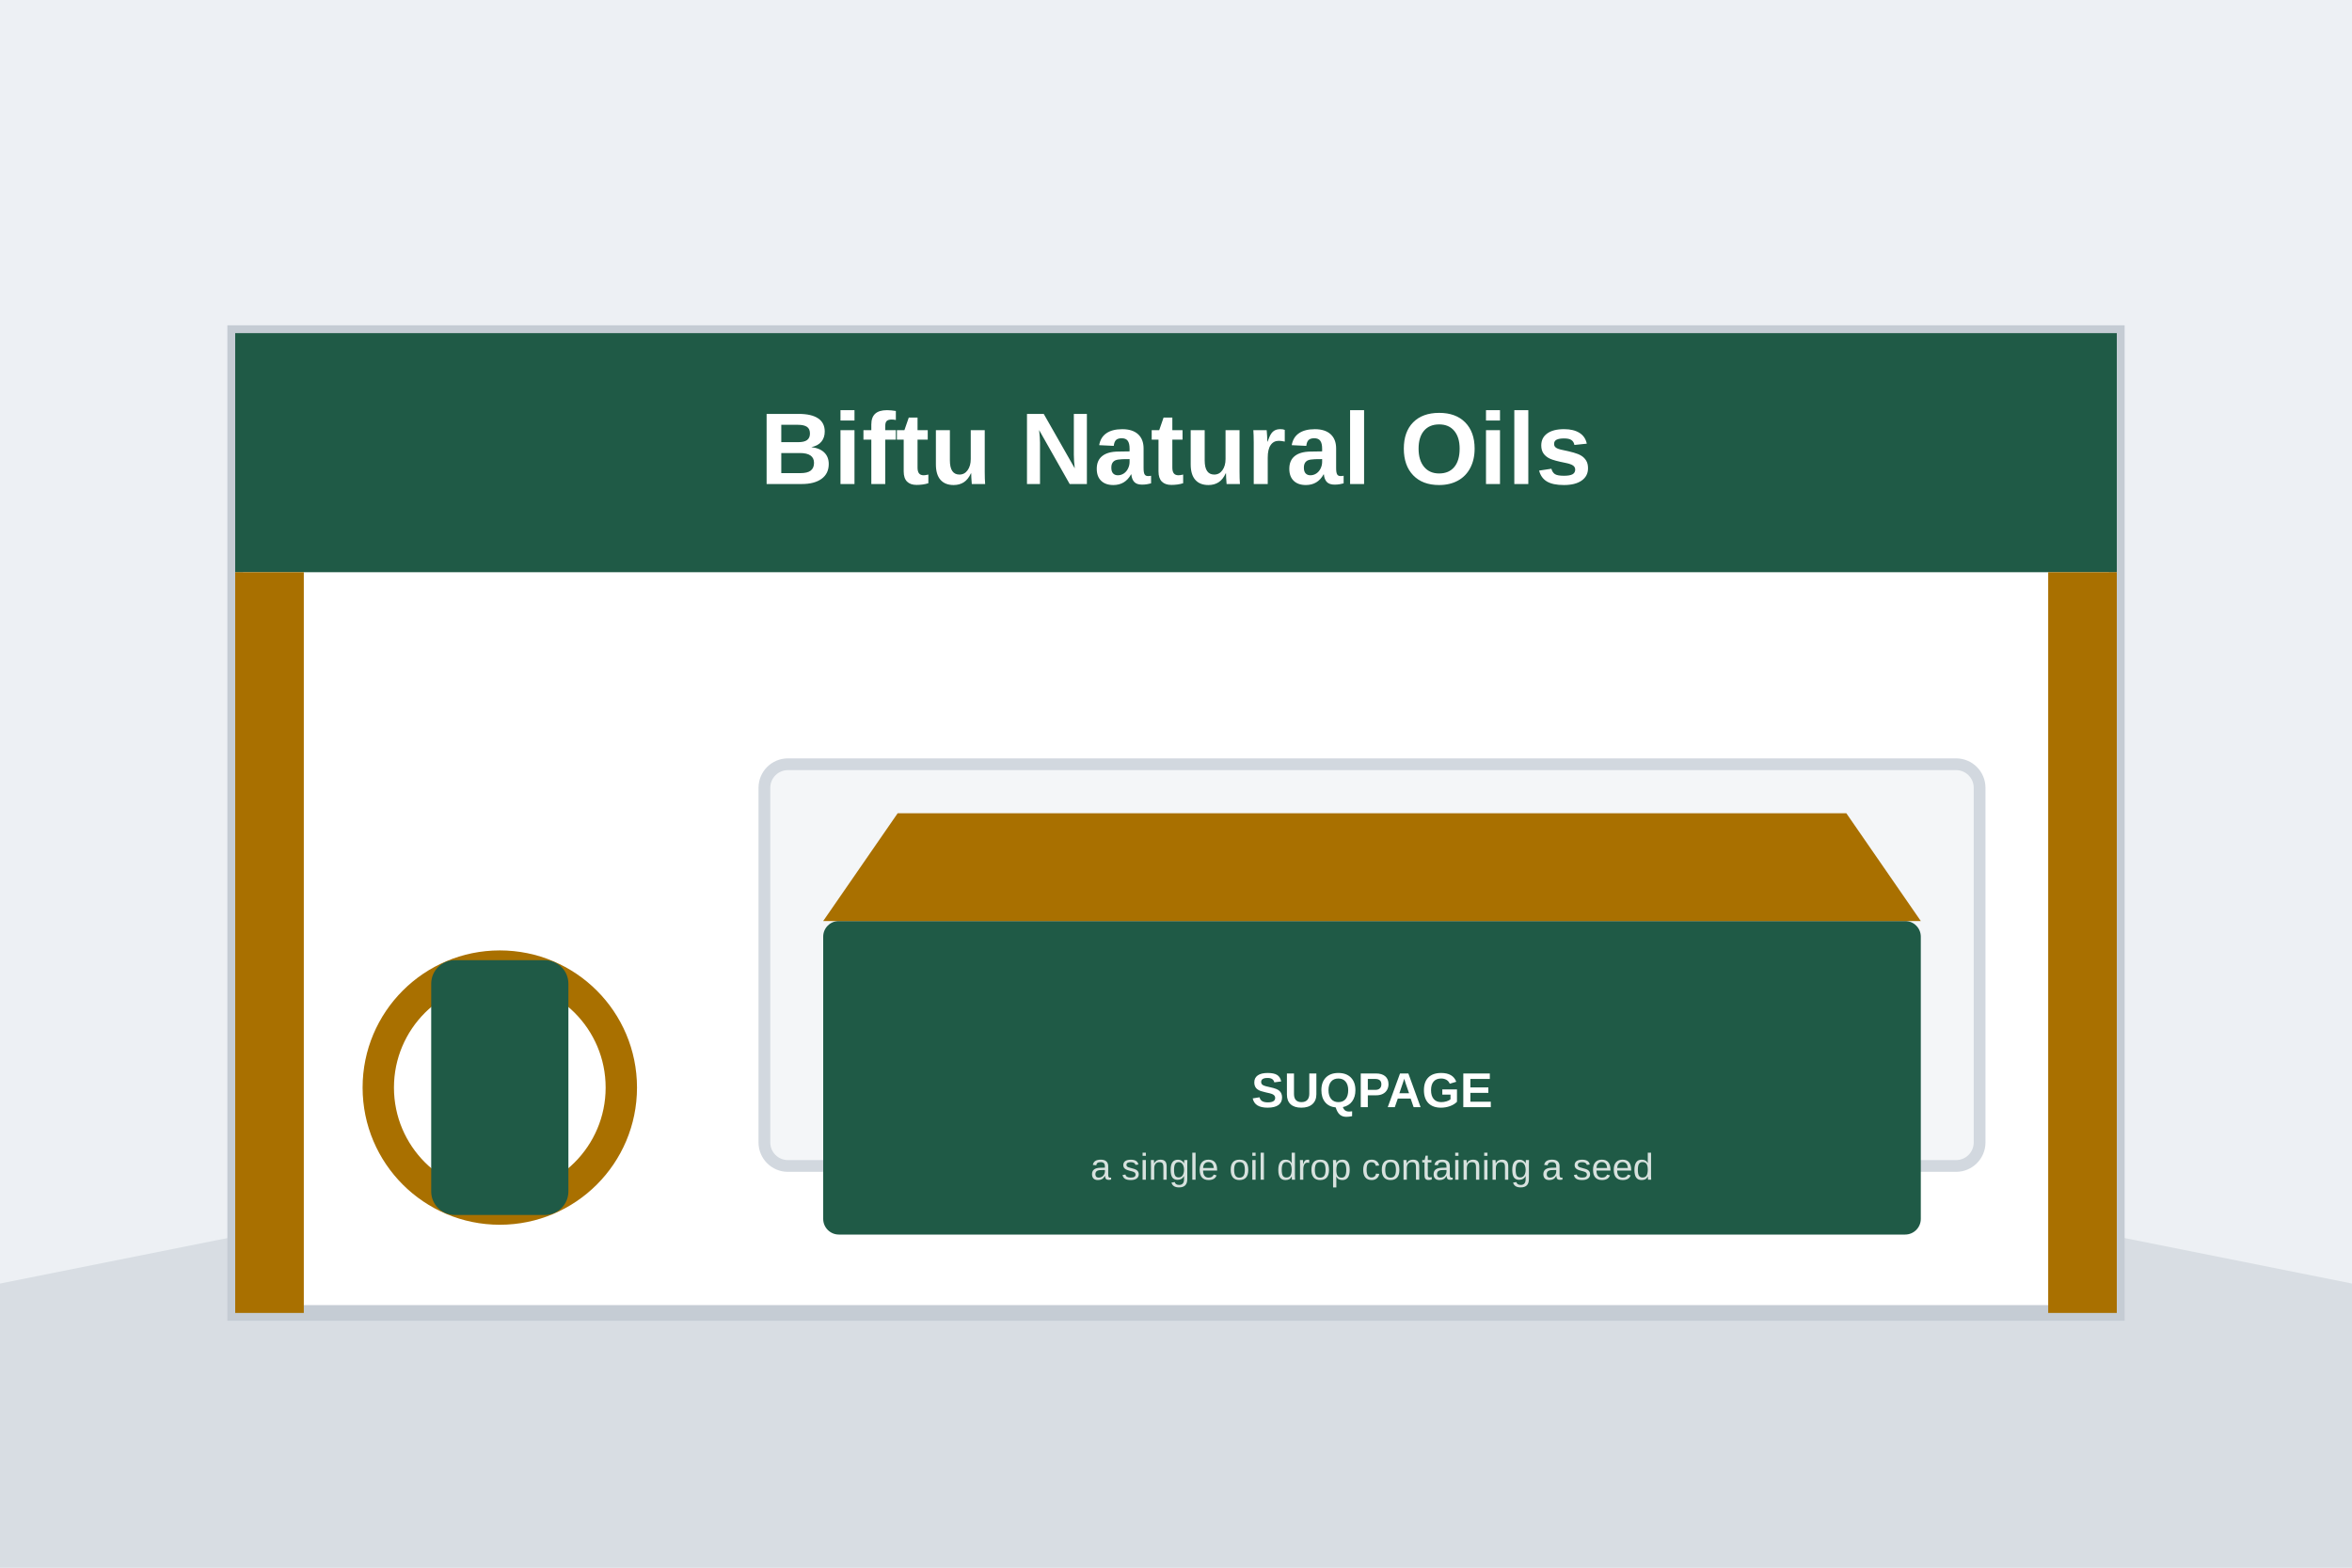
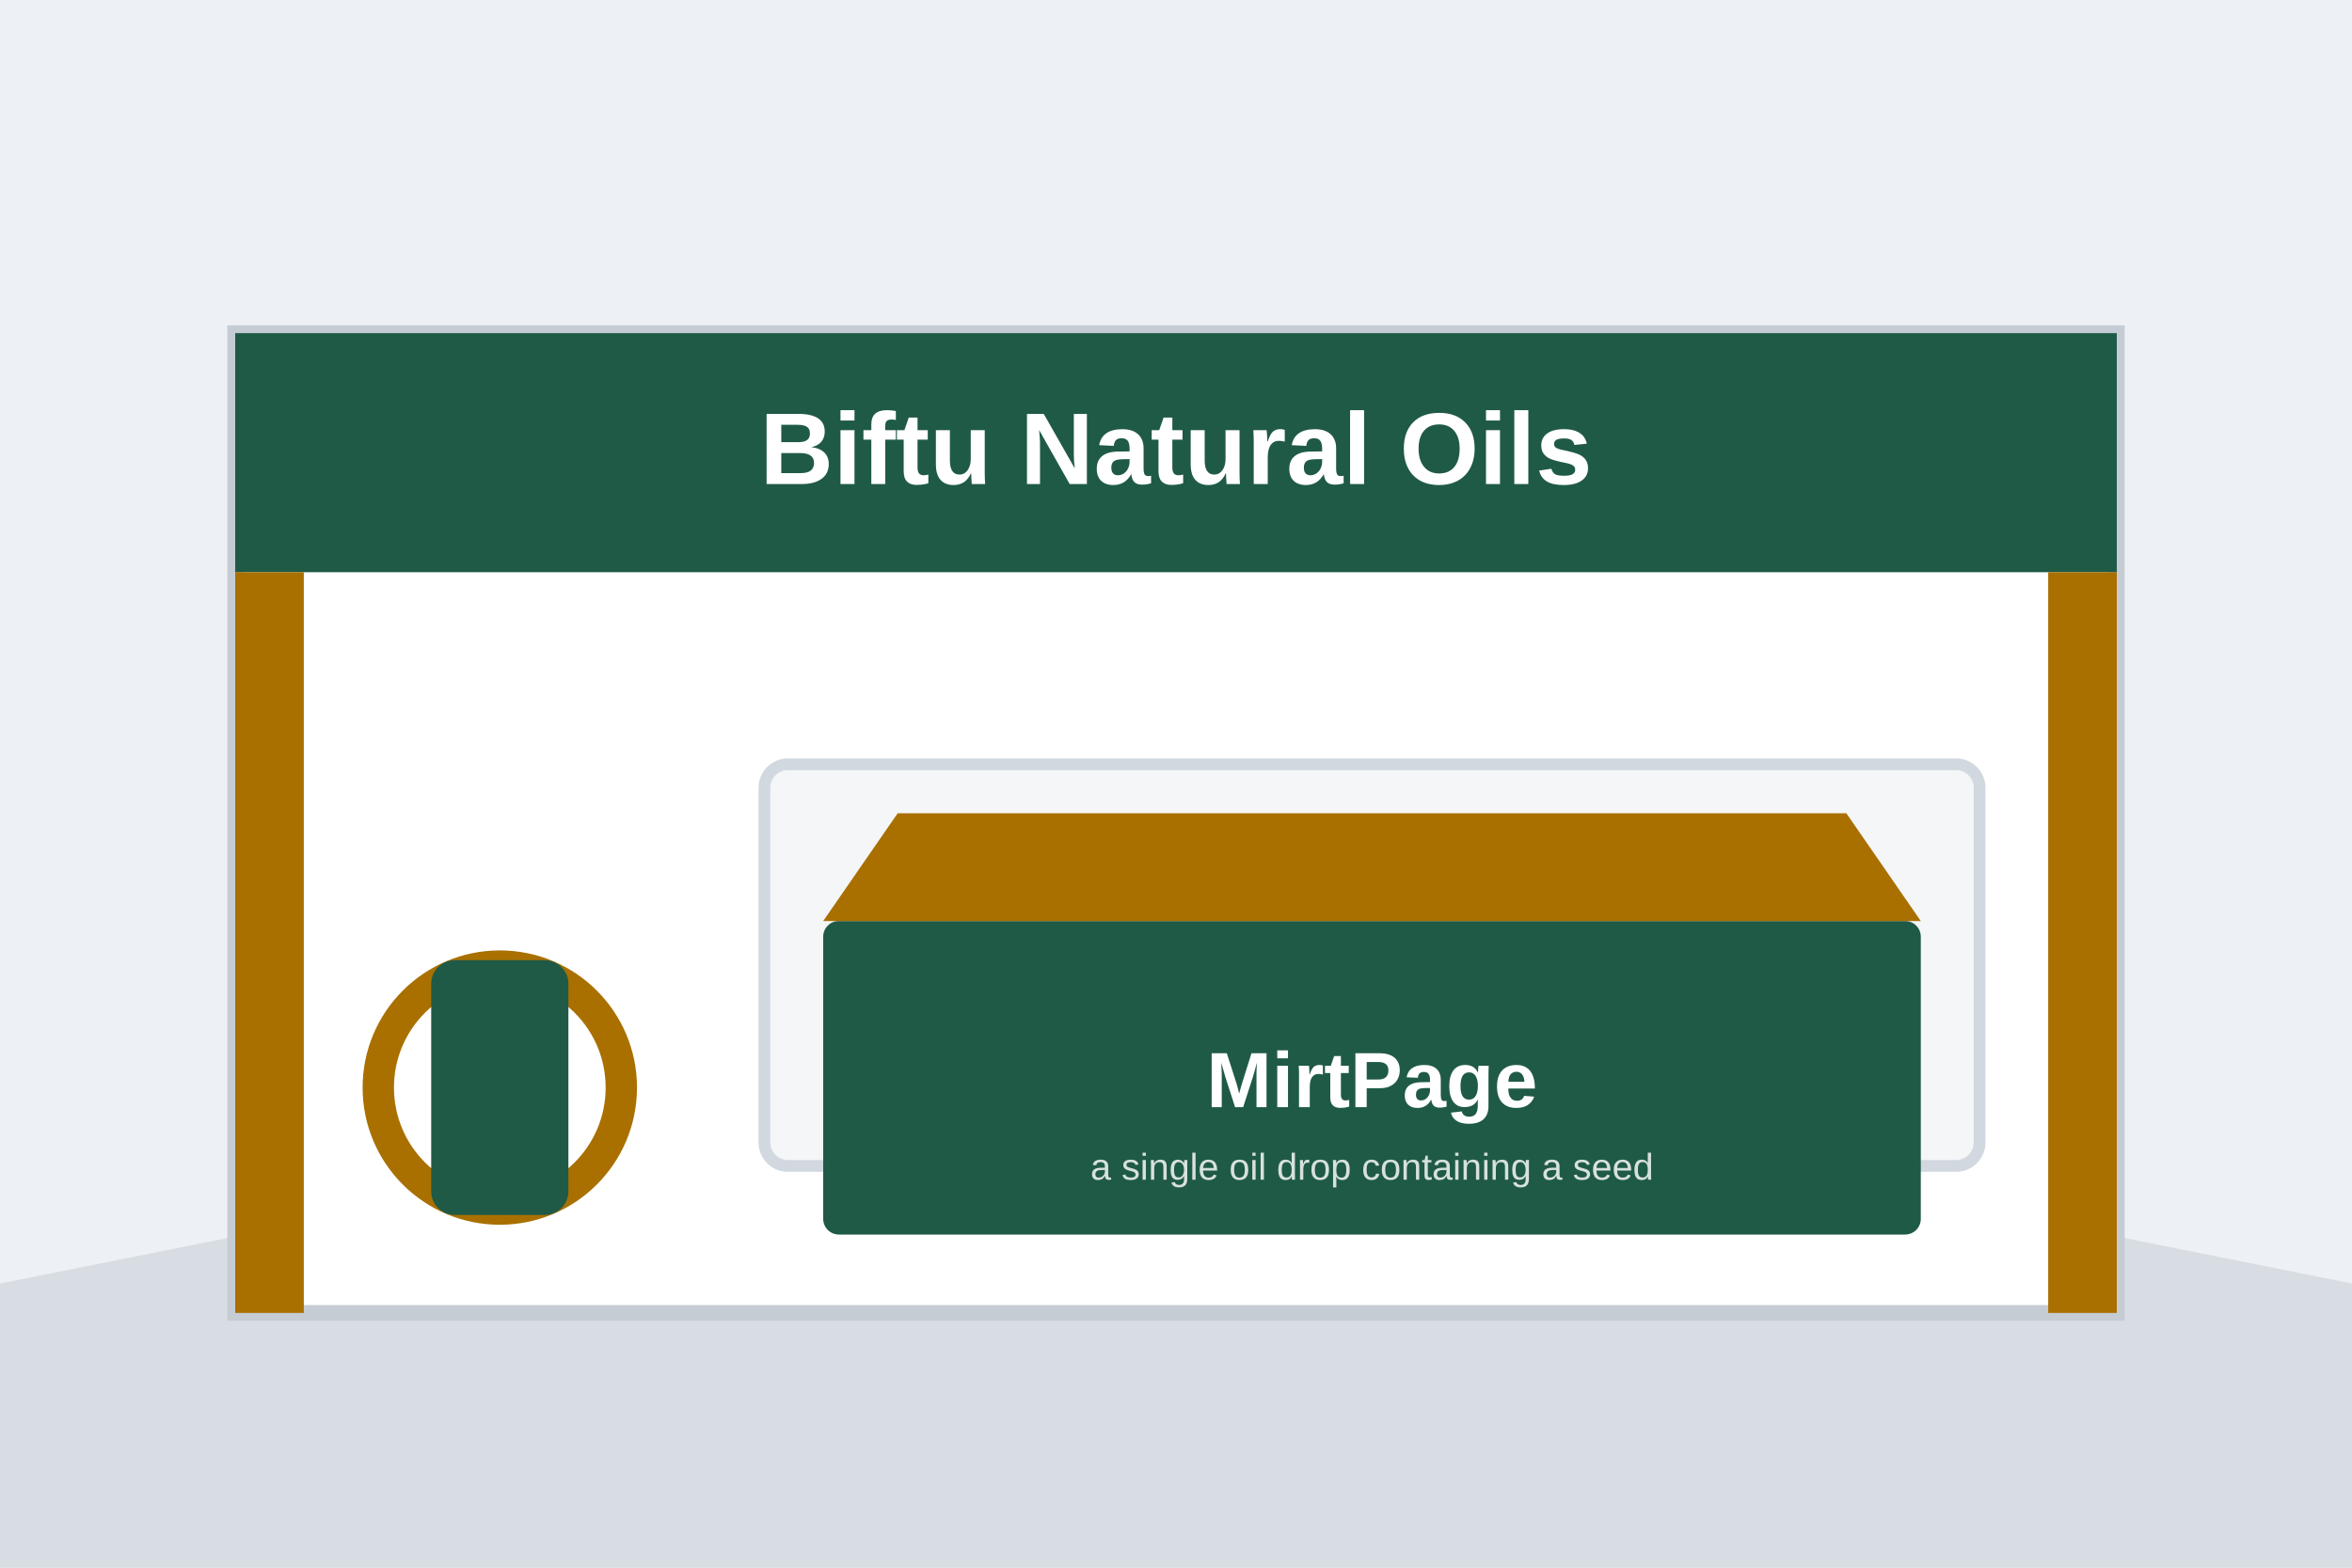
<svg xmlns="http://www.w3.org/2000/svg" viewBox="0 0 1200 800" role="img" aria-label="Illustrative booth for Biftu Natural Oils">
  <rect width="1200" height="800" fill="#edf0f4" />
  <path d="M0 655L600 535l600 120v145H0z" fill="#d8dde3" />
  <path d="M120 170h960v500H120z" fill="#ffffff" stroke="#c5ccd4" stroke-width="8" />
  <path d="M120 170h960v122H120z" fill="#1f5a46" />
  <path d="M120 292h35v378h-35zM1045 292h35v378h-35z" fill="#a97000" />
  <rect x="390" y="390" width="620" height="205" rx="12" fill="#f4f6f8" stroke="#d2d8df" stroke-width="6" />
  <rect x="420" y="470" width="560" height="160" rx="8" fill="#1f5a46" />
  <path d="M420 470h560l-38-55H458z" fill="#a97000" />
  <circle cx="255" cy="555" r="62" fill="#ffffff" stroke="#a97000" stroke-width="16" />
  <rect x="220" y="490" width="70" height="130" rx="12" fill="#1f5a46" />
  <text x="600" y="247" text-anchor="middle" font-family="Arial, Helvetica, sans-serif" font-size="52" font-weight="800" fill="#ffffff">Biftu Natural Oils</text>
-   <text x="700" y="565" text-anchor="middle" font-family="Arial, Helvetica, sans-serif" font-size="25" font-weight="700" fill="#ffffff">SUQPAGE</text>
+   <text x="700" y="565" text-anchor="middle" font-family="Arial, Helvetica, sans-serif" font-size="40" font-weight="700" fill="#ffffff">MirtPage</text>
  <text x="700" y="602" text-anchor="middle" font-family="Arial, Helvetica, sans-serif" font-size="19" fill="#ffffff" opacity=".82">a single oil drop containing a seed</text>
</svg>
